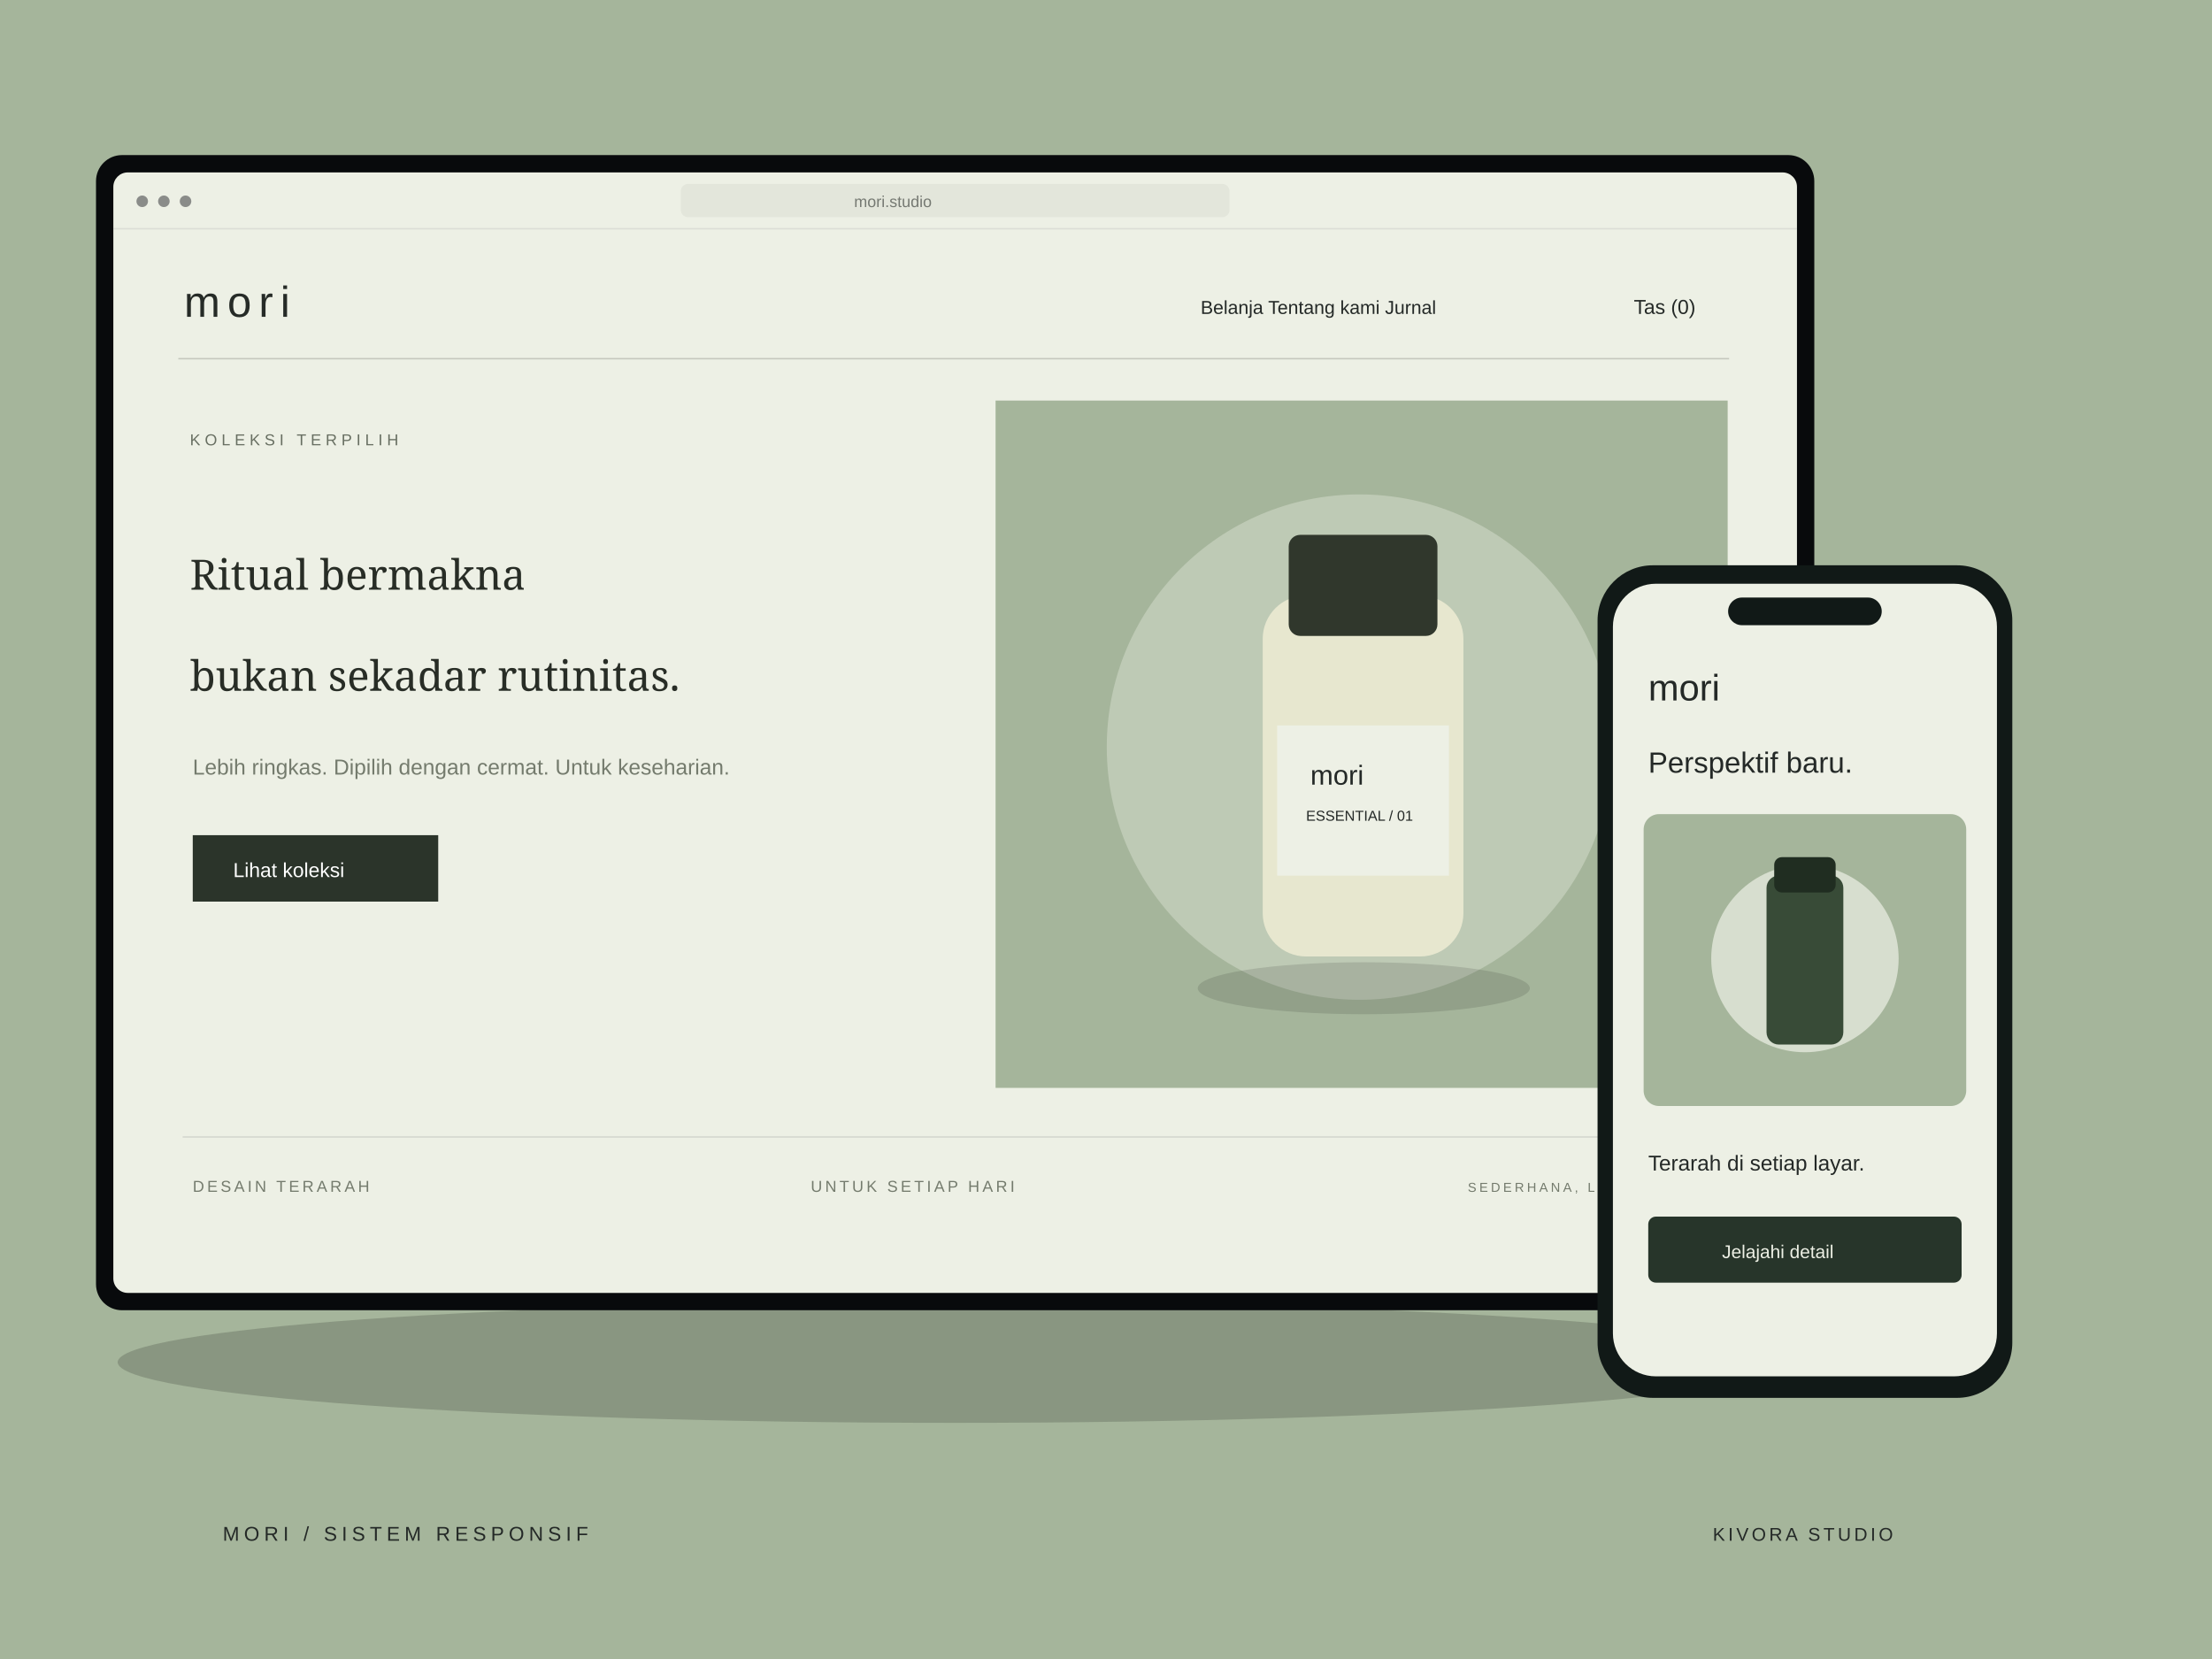
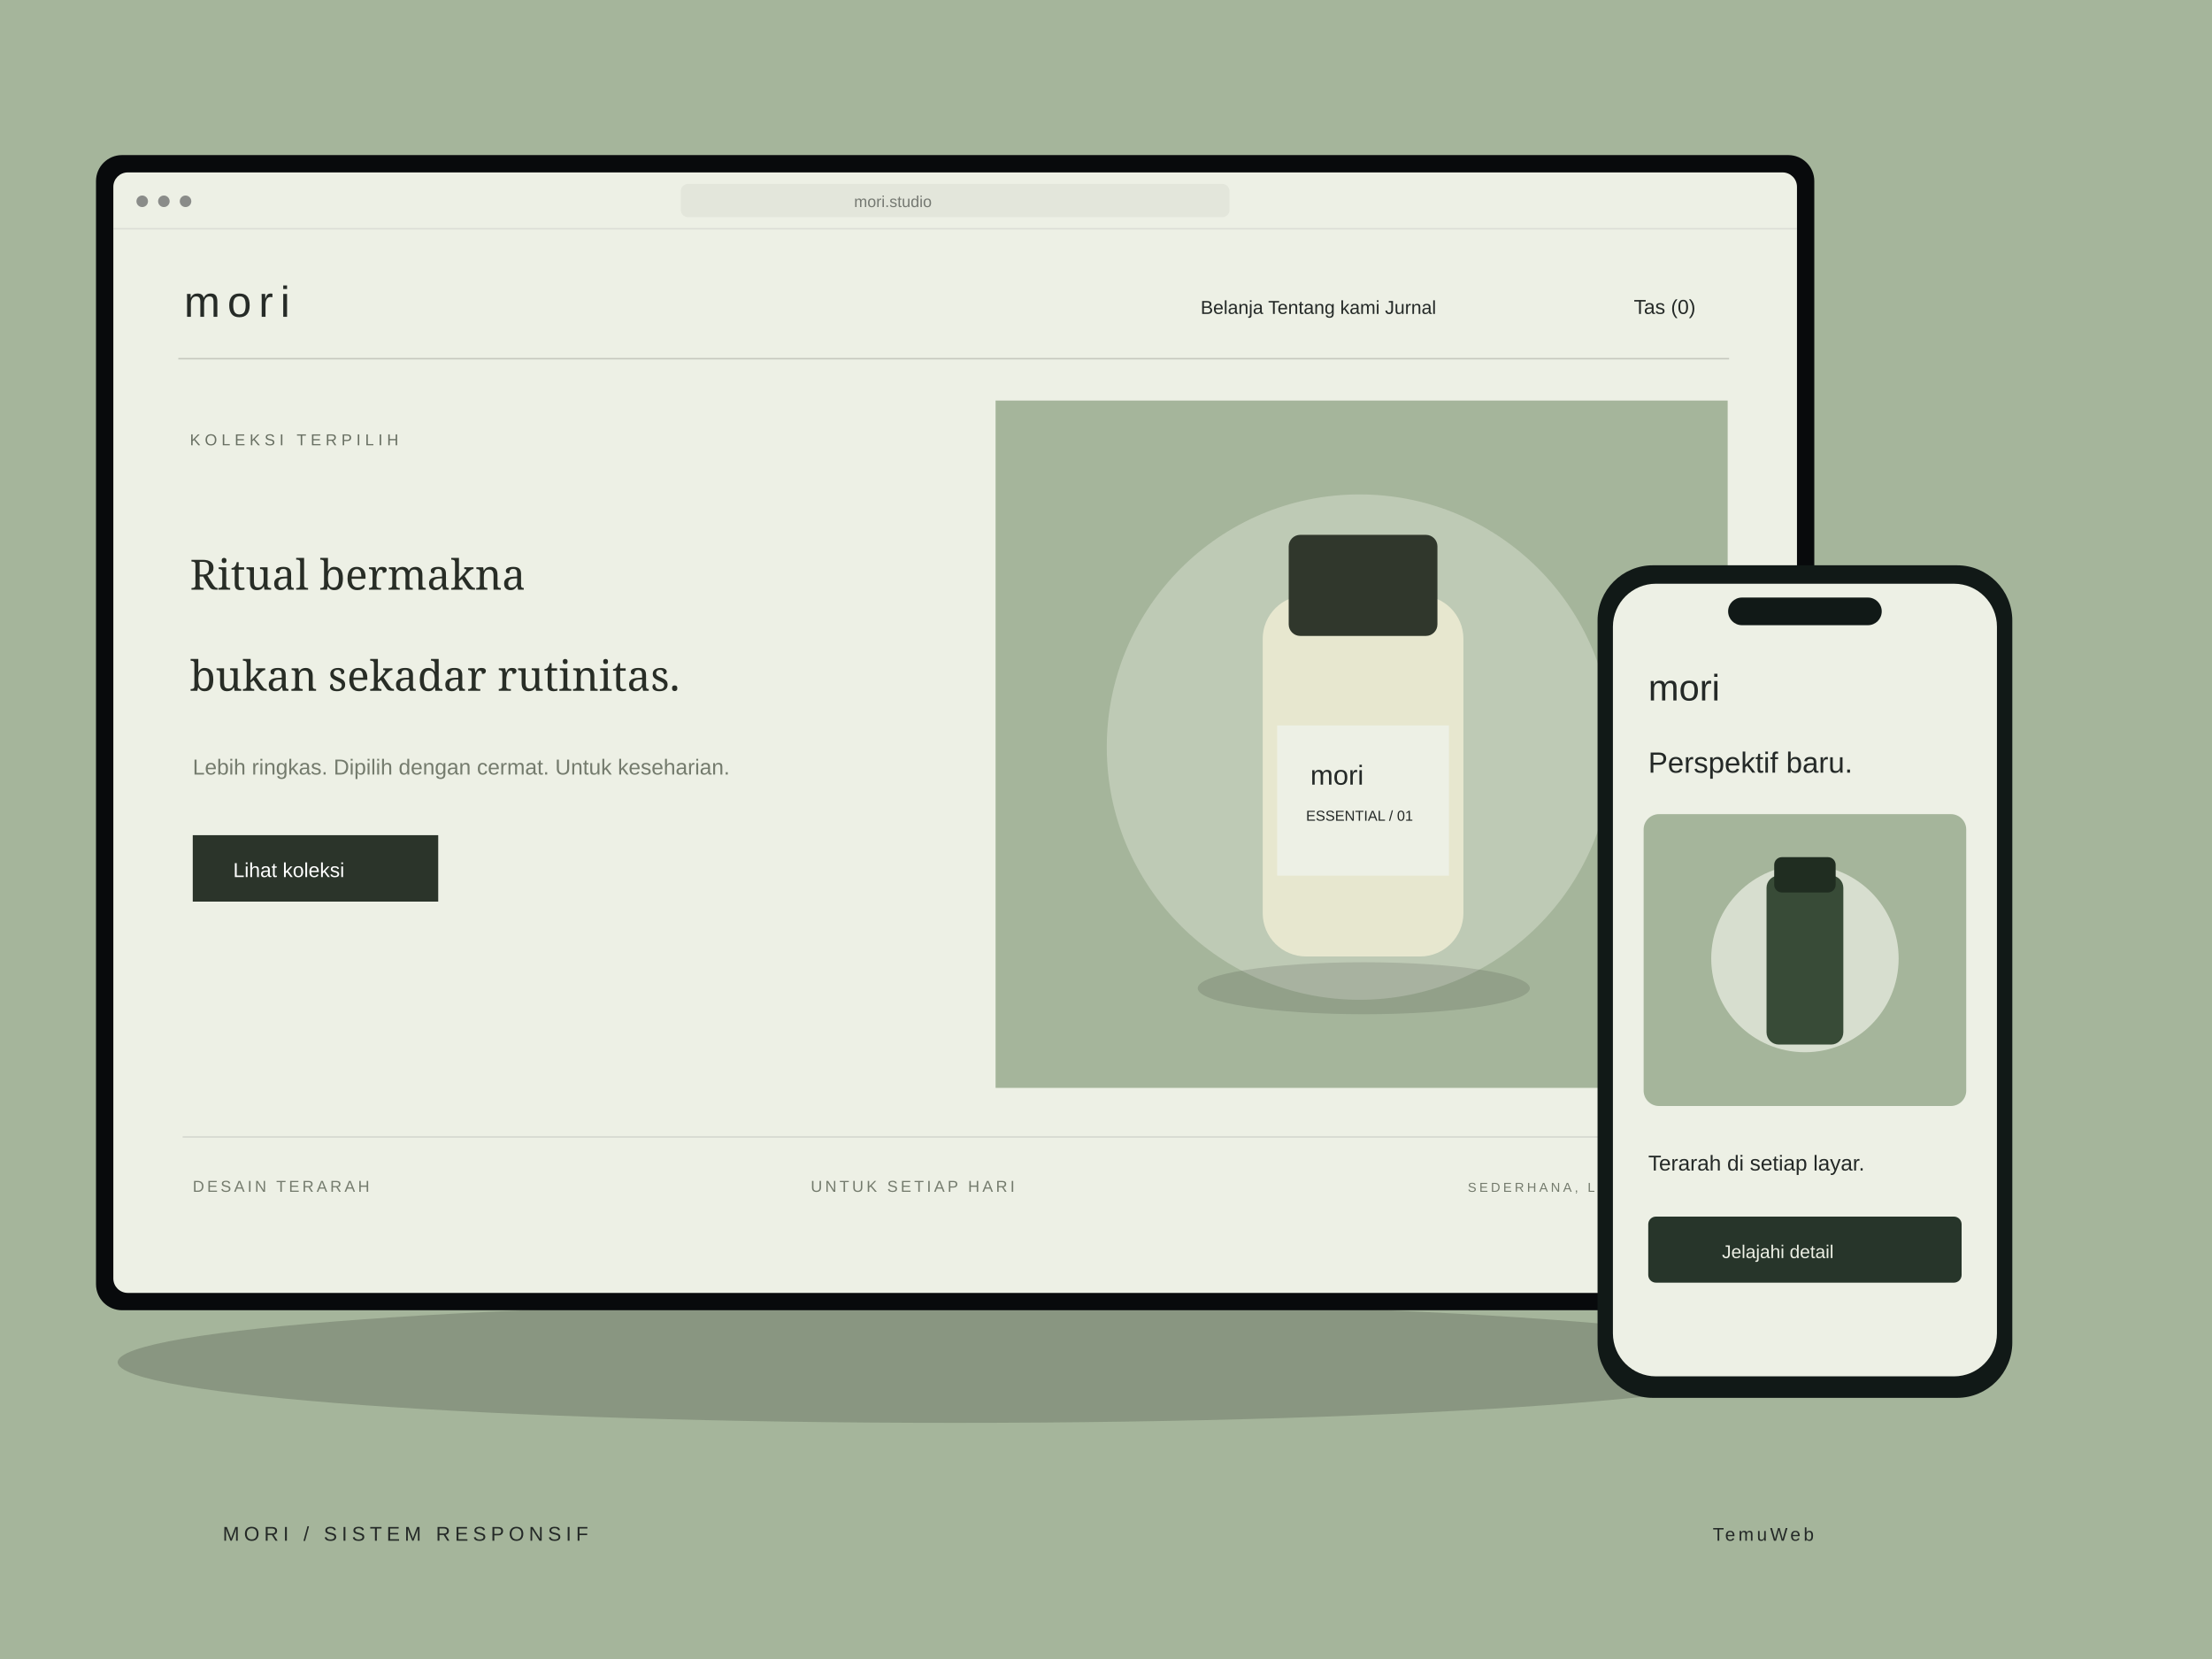
<svg xmlns="http://www.w3.org/2000/svg" width="1440" height="1080" viewBox="0 0 1440 1080">
  <rect width="1440" height="1080" fill="#a5b59b" />
  <g transform="translate(-55 -25) scale(.94)">
    <rect width="1440" height="1080" fill="#a5b59b" />
    <ellipse cx="720" cy="970" rx="580" ry="42" fill="#000" opacity=".17" />
    <rect x="125" y="134" width="1190" height="800" rx="18" fill="#080a0c" />
    <rect x="137" y="146" width="1166" height="776" rx="10" fill="#edf0e5" />
    <path d="M137 185h1166" stroke="#aaa" stroke-opacity=".25" />
    <circle cx="157" cy="166" r="4" fill="#8a8c89" />
    <circle cx="172" cy="166" r="4" fill="#8a8c89" />
    <circle cx="187" cy="166" r="4" fill="#8a8c89" />
    <rect x="530" y="154" width="380" height="23" rx="5" fill="#000" opacity=".045" />
    <text x="650" y="170" font-family="Arial,Helvetica,sans-serif" font-size="11" fill="#757972">mori.studio</text>
    <text x="186" y="246" font-family="Arial,Helvetica,sans-serif" font-size="30" fill="#262b27" letter-spacing="5">mori</text>
    <text x="890" y="244" font-family="Arial,Helvetica,sans-serif" font-size="13" fill="#242927">Belanja     Tentang kami     Jurnal</text>
    <text x="1190" y="244" font-family="Arial,Helvetica,sans-serif" font-size="14" fill="#242927">Tas (0)</text>
    <path d="M182 275h1074" stroke="#252b25" stroke-opacity=".2" />
    <text x="190" y="335" font-family="Arial,Helvetica,sans-serif" font-size="11" fill="#686f62" letter-spacing="3">KOLEKSI TERPILIH</text>
    <text x="190" y="435" font-size="29" fill="#282d26" font-family="Georgia,serif">Ritual bermakna</text>
    <text x="190" y="505" font-size="29" fill="#282d26" font-family="Georgia,serif"> bukan sekadar rutinitas.</text>
    <text x="192" y="563" font-family="Arial,Helvetica,sans-serif" font-size="15" fill="#747b6d">Lebih ringkas. Dipilih dengan cermat. Untuk keseharian.</text>
    <rect x="192" y="605" width="170" height="46" fill="#2b342a" />
    <text x="220" y="634" font-family="Arial,Helvetica,sans-serif" font-size="14" fill="#fff">Lihat koleksi</text>
    <rect x="748" y="304" width="507" height="476" fill="#a5b59b" />
    <circle cx="1000" cy="544" r="175" fill="#edf0e5" opacity=".35" />
    <ellipse cx="1003" cy="711" rx="115" ry="18" fill="#000" opacity=".12" />
    <rect x="933" y="439" width="139" height="250" rx="30" fill="#e7e7cf" />
    <rect x="951" y="397" width="103" height="70" rx="8" fill="#30372c" />
    <rect x="943" y="529" width="119" height="104" fill="#edf0e5" />
    <text x="966" y="570" font-family="Arial,Helvetica,sans-serif" font-size="19" fill="#242927">mori</text>
    <text x="963" y="595" font-family="Arial,Helvetica,sans-serif" font-size="10" fill="#242927">ESSENTIAL / 01</text>
    <path d="M185 814h1070" stroke="#999" stroke-opacity=".3" />
    <text x="192" y="852" font-family="Arial,Helvetica,sans-serif" font-size="11" fill="#747b6d" letter-spacing="2">DESAIN TERARAH</text>
    <text x="620" y="852" font-family="Arial,Helvetica,sans-serif" font-size="11" fill="#747b6d" letter-spacing="2">UNTUK SETIAP HARI</text>
    <text x="1075" y="852" font-family="Arial,Helvetica,sans-serif" font-size="9" fill="#747b6d" letter-spacing="2">SEDERHANA, LEBIH BAIK</text>
  </g>
  <rect x="1040" y="368" width="270" height="542" rx="36" fill="#111917" />
  <rect x="1050" y="380" width="250" height="516" rx="28" fill="#edf0e5" />
  <rect x="1125" y="389" width="100" height="18" rx="9" fill="#111917" />
  <text x="1073" y="456" font-family="Arial,Helvetica,sans-serif" font-size="24" fill="#242927">mori</text>
  <text x="1073" y="503" font-family="Arial,Helvetica,sans-serif" font-size="19" fill="#242927">Perspektif baru.</text>
  <rect x="1070" y="530" width="210" height="190" rx="10" fill="#a5b59b" />
  <circle cx="1175" cy="624" r="61" fill="#edf0e5" opacity=".7" />
  <rect x="1150" y="570" width="50" height="110" rx="8" fill="#384b37" />
  <rect x="1155" y="558" width="40" height="23" rx="5" fill="#202d21" />
  <text x="1073" y="762" font-family="Arial,Helvetica,sans-serif" font-size="14" fill="#242927">Terarah di setiap layar.</text>
  <rect x="1073" y="792" width="204" height="43" rx="5" fill="#27352a" />
  <text x="1121" y="819" font-family="Arial,Helvetica,sans-serif" font-size="12" fill="#edf0e5">Jelajahi detail</text>
  <text x="145" y="1003" font-family="Arial,Helvetica,sans-serif" font-size="13" fill="#242927" letter-spacing="3">MORI / SISTEM RESPONSIF</text>
-   <text x="1115" y="1003" font-family="Arial,Helvetica,sans-serif" font-size="12" fill="#242927" letter-spacing="2">KIVORA STUDIO</text>
+   <text x="1115" y="1003" font-family="Arial,Helvetica,sans-serif" font-size="12" fill="#242927" letter-spacing="2">TemuWeb</text>
</svg>
